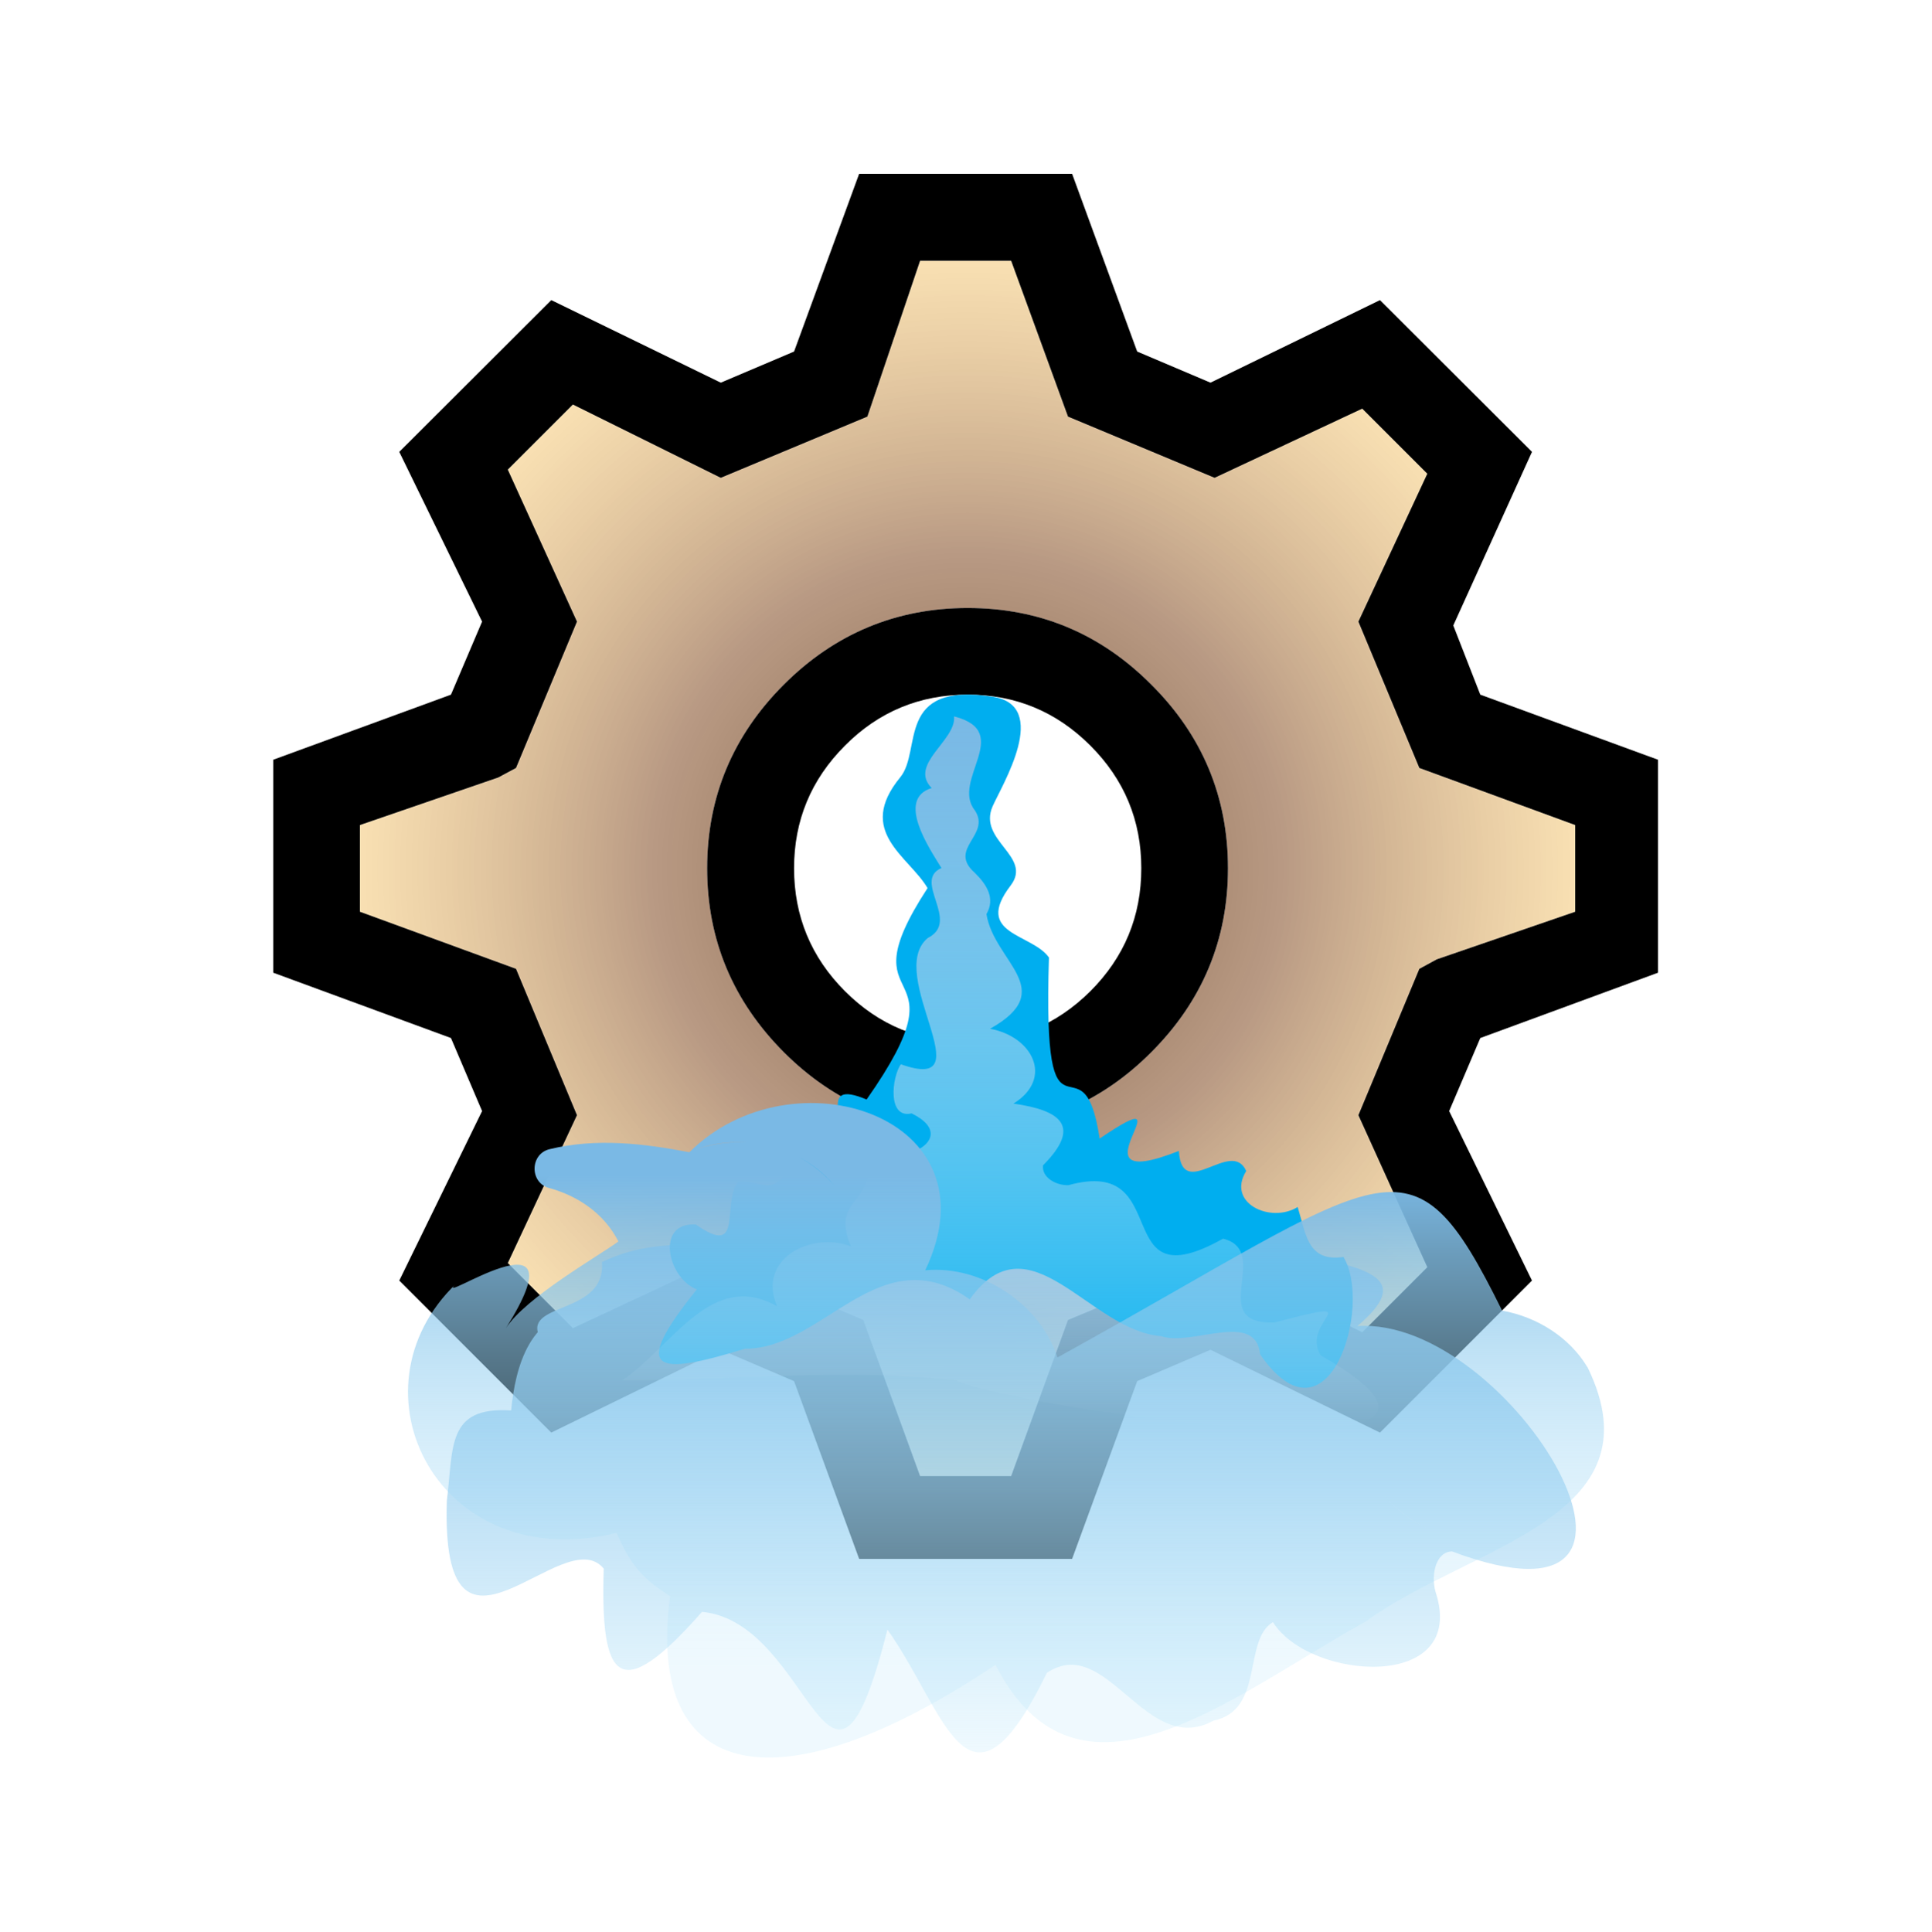
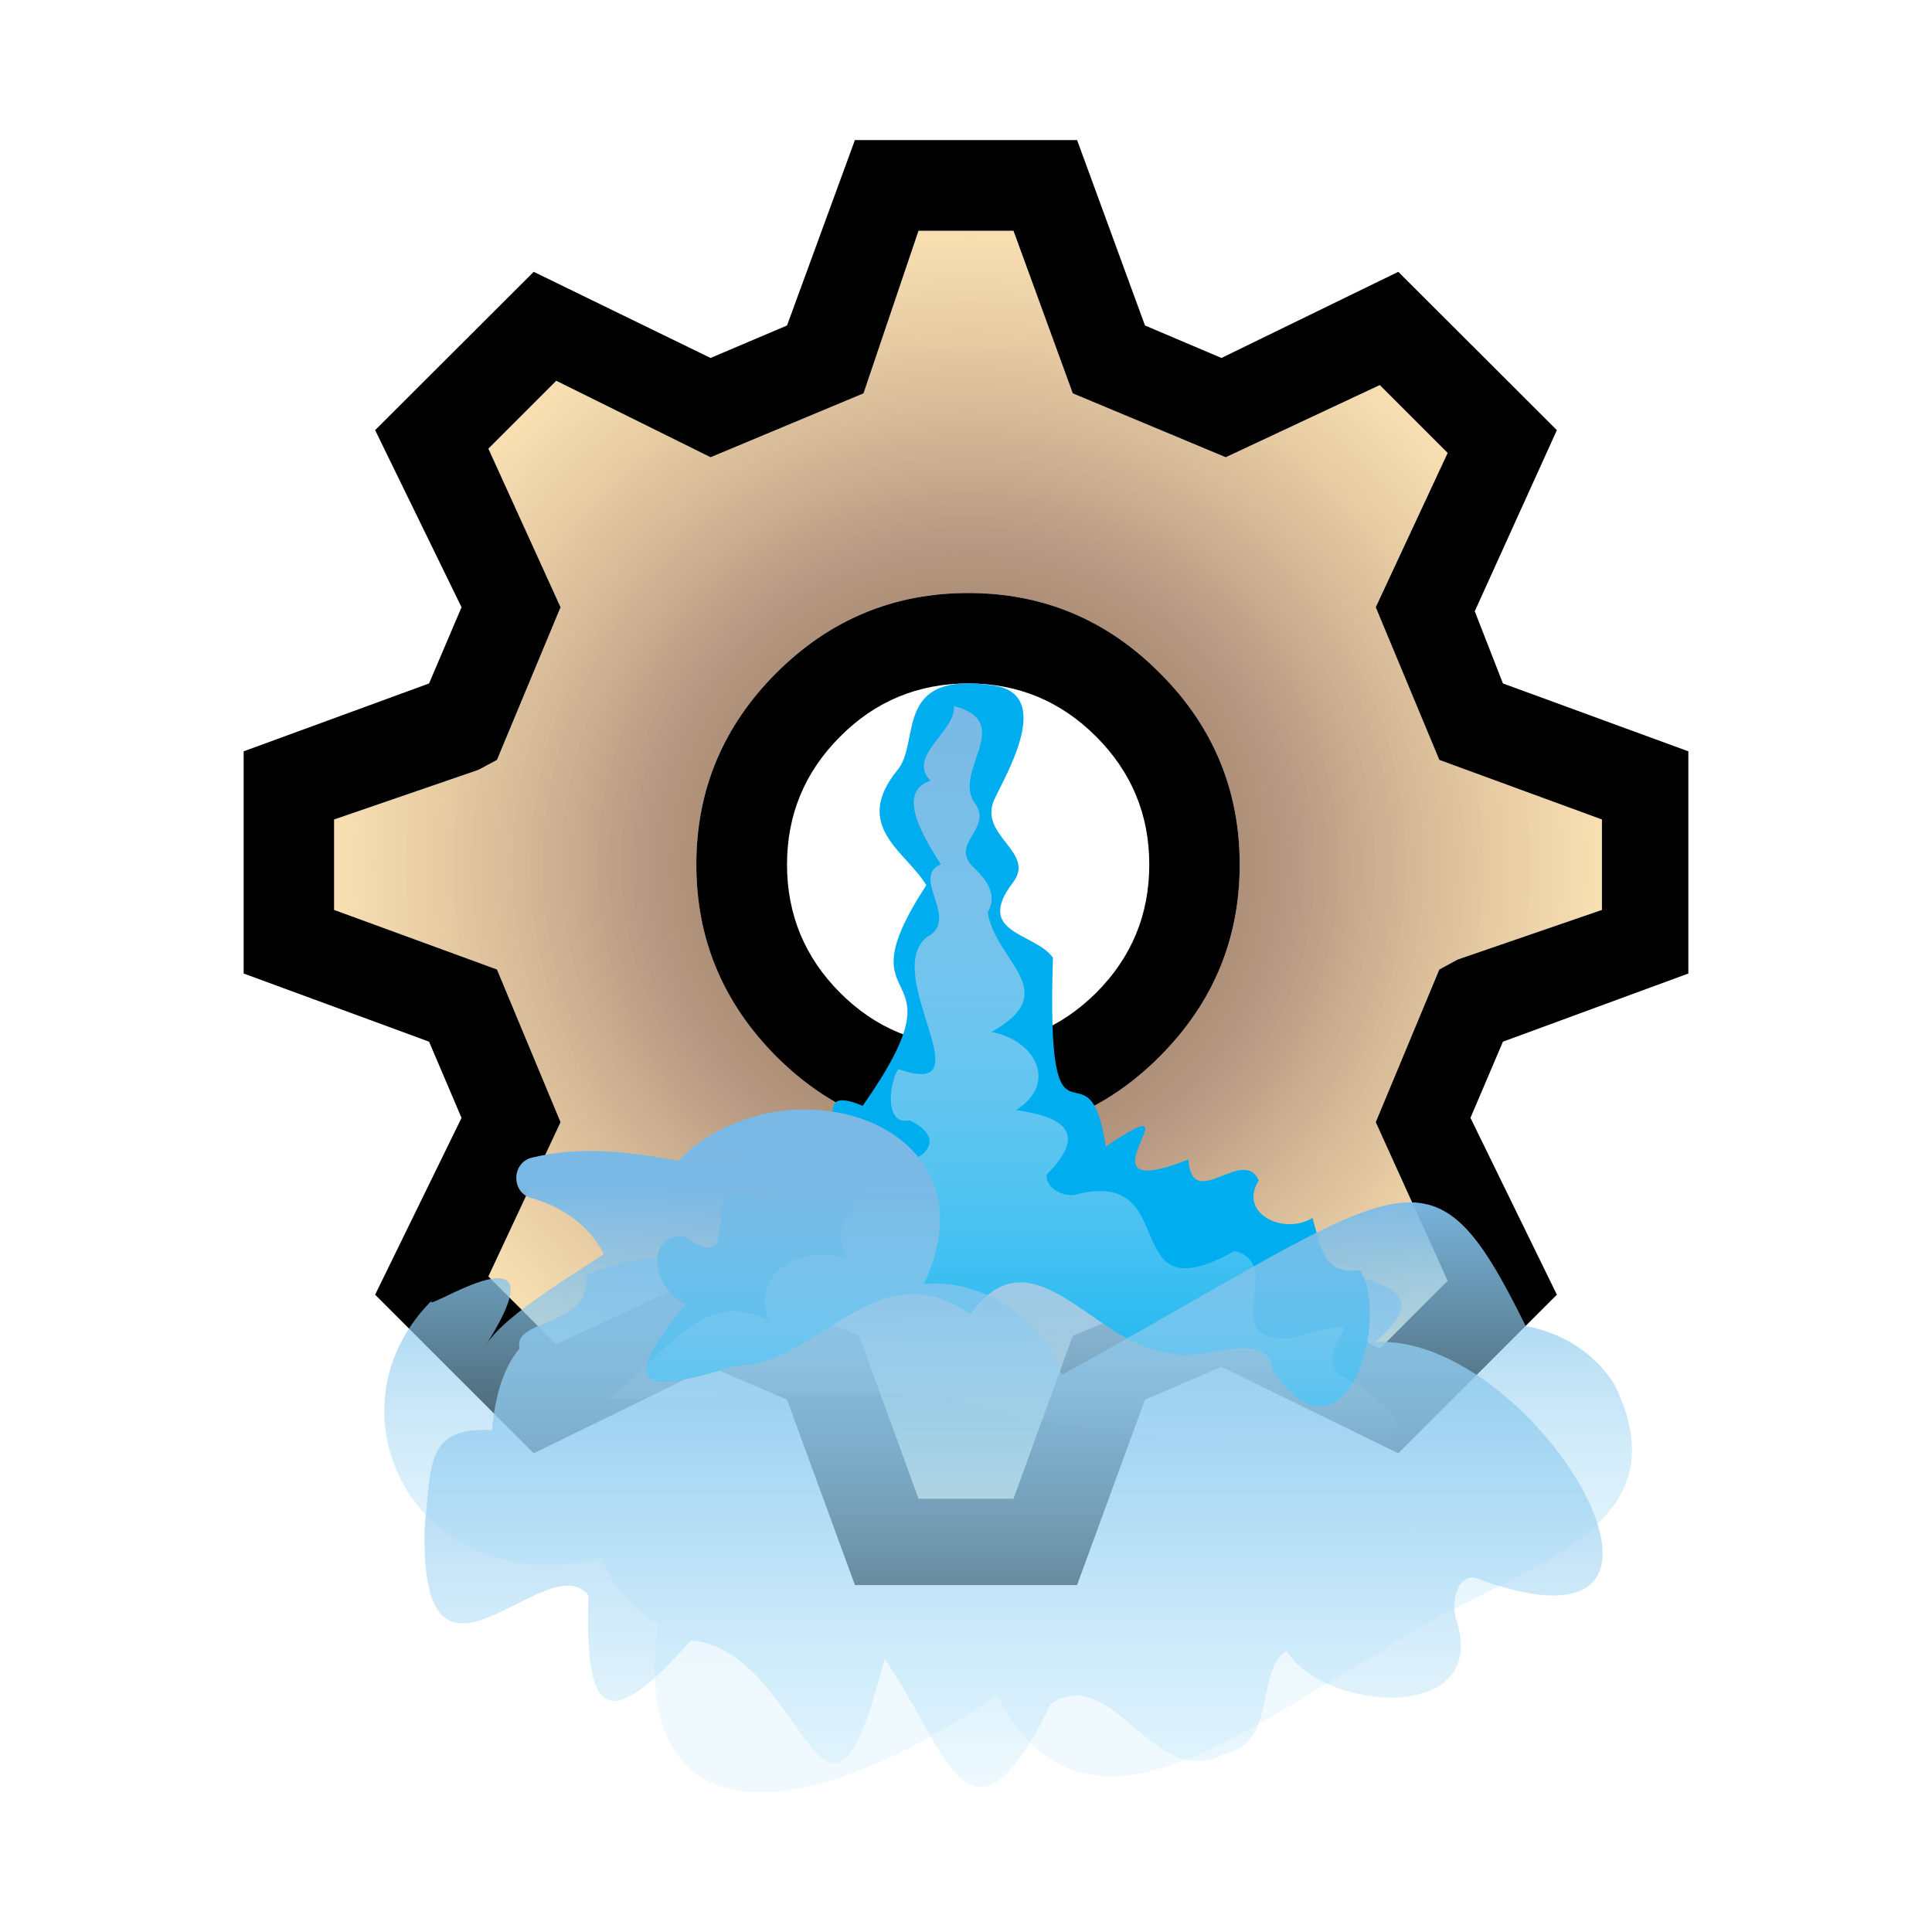
- <svg xmlns="http://www.w3.org/2000/svg" xmlns:xlink="http://www.w3.org/1999/xlink" version="1.1" viewBox="8.057 7.582 75.085 75.085">
+ <svg xmlns="http://www.w3.org/2000/svg" id="wikisink-settings" viewBox="0 0 72 72">
  <defs>
    <style>
-       
- 
-       
- 
-       
- 
-       
- 
-       
- 
-       
- 
-       
- 
-       
- 
-       
- 
-       
- 
-       
- 
-       
- 
-       
- 
-       
- 
-       
- 
-       
- 
-       
- 
-       
- 
-       
- 
-       .st19 {
-         fill: url(#linear-gradient32);
+       .cls-1 {
+         fill: url(#linear-gradient-3);
      }

-       
- 
-       .st21 {
-         fill: url(#linear-gradient34);
+       .cls-2 {
+         fill: url(#linear-gradient-2);
      }

-       
- 
-       
- 
-       .st24 {
-         fill: url(#linear-gradient33);
+       .cls-3 {
+         fill: url(#radial-gradient);
      }

-       
+       .cls-4 {
+         fill: url(#linear-gradient);
+       }

-       
- 
-       
- 
-       
- 
-       
- 
-       
- 
-       
- 
-       
- 
-       
- 
-       
- 
-       
- 
-       
- 
-       
- 
-       
- 
-       
- 
-       
- 
-       
- 
-       
- 
-       
- 
-       
- 
-       
- 
-       
- 
-       
- 
-       
- 
-       
- 
-       
- 
-       
- 
-       
- 
-       
- 
-       
- 
-       
- 
-       
- 
-       
- 
-       
- 
-       .st59 {
+       .cls-5 {
        fill: #00aeef;
      }
- 
-       
- 
-       
- 
-       
- 
-       
- 
-       
- 
-       
- 
-       
- 
-       
- 
-       
- 
-       
- 
-       
- 
-       
- 
-       
- 
-       
- 
-       .st74 {
-         fill: url(#radial-gradient1);
-       }
- 
-       
- 
-       
- 
-       
- 
-       
- 
-       
- 
-       
- 
-       
    </style>
-     <linearGradient id="linear-gradient1" x1="65.97" y1="43.11" x2="56.1" y2="43.11" gradientUnits="userSpaceOnUse">
-       <stop offset="0" stop-color="#000" />
-       <stop offset="1" stop-color="#fff" />
+     <radialGradient id="radial-gradient" cx="36.08" cy="32.23" fx="36.08" fy="32.23" r="23.62" gradientUnits="userSpaceOnUse">
+       <stop offset="0" stop-color="#745339" stop-opacity=".95" />
+       <stop offset=".52" stop-color="#9a6e4e" stop-opacity=".7" />
+       <stop offset="1" stop-color="#f2c066" stop-opacity=".5" />
+     </radialGradient>
+     <linearGradient id="linear-gradient" x1="37.77" y1="43.42" x2="37.77" y2="66.59" gradientUnits="userSpaceOnUse">
+       <stop offset="0" stop-color="#7ab9e5" />
+       <stop offset=".11" stop-color="#7dbbe6" stop-opacity=".95" />
+       <stop offset=".31" stop-color="#85c2e9" stop-opacity=".82" />
+       <stop offset=".57" stop-color="#93ccef" stop-opacity=".61" />
+       <stop offset=".88" stop-color="#a5dbf6" stop-opacity=".32" />
+       <stop offset="1" stop-color="#aee2fa" stop-opacity=".2" />
    </linearGradient>
-     <linearGradient id="linear-gradient13" x1="46.17" y1="30.96" x2="46.17" y2="48.46" gradientUnits="userSpaceOnUse">
+     <linearGradient id="linear-gradient-2" x1="37.34" y1="26.32" x2="37.34" y2="54.03" gradientUnits="userSpaceOnUse">
      <stop offset="0" stop-color="#7ab9e5" />
      <stop offset=".1" stop-color="#82bde6" stop-opacity=".94" />
      <stop offset=".29" stop-color="#97c8ea" stop-opacity=".78" />
      <stop offset=".55" stop-color="#badbf1" stop-opacity=".51" />
      <stop offset=".87" stop-color="#eaf4fa" stop-opacity=".16" />
      <stop offset="1" stop-color="#fff" stop-opacity="0" />
    </linearGradient>
-     <linearGradient id="linear-gradient14" x1="39.55" y1="45.12" x2="76.16" y2="45.12" gradientUnits="userSpaceOnUse">
-       <stop offset="0" stop-color="#4a447f" />
-       <stop offset=".18" stop-color="#474179" />
-       <stop offset=".4" stop-color="#413b69" />
-       <stop offset=".66" stop-color="#36314f" />
-       <stop offset=".93" stop-color="#27232b" />
-       <stop offset="1" stop-color="#231f20" />
-     </linearGradient>
-     <linearGradient id="linear-gradient15" x1="31.83" y1="45.13" x2="47.73" y2="45.13" gradientUnits="userSpaceOnUse">
-       <stop offset="0" stop-color="#706cb2" />
-       <stop offset="1" stop-color="#4a447f" />
-     </linearGradient>
-     <linearGradient id="linear-gradient16" x1="49.52" y1="45.13" x2="54.16" y2="45.13" gradientUnits="userSpaceOnUse">
-       <stop offset="0" stop-color="#2c9f65" />
-       <stop offset=".17" stop-color="#2b9f69" />
-       <stop offset=".35" stop-color="#28a175" />
-       <stop offset=".53" stop-color="#25a489" />
-       <stop offset=".7" stop-color="#1fa8a6" />
-       <stop offset=".88" stop-color="#19adca" />
-       <stop offset="1" stop-color="#14b1e7" />
-     </linearGradient>
-     <linearGradient id="linear-gradient18" x1="20.87" y1="45.09" x2="59.87" y2="45.09" gradientUnits="userSpaceOnUse">
-       <stop offset="0" stop-color="#fff56d" stop-opacity="0" />
-       <stop offset=".06" stop-color="#fff56d" stop-opacity=".15" />
-       <stop offset=".16" stop-color="#fff56d" stop-opacity=".35" />
-       <stop offset=".26" stop-color="#fff56d" stop-opacity=".52" />
-       <stop offset=".37" stop-color="#fff56d" stop-opacity=".67" />
-       <stop offset=".47" stop-color="#fff56d" stop-opacity=".79" />
-       <stop offset=".59" stop-color="#fff56d" stop-opacity=".88" />
-       <stop offset=".71" stop-color="#fff56d" stop-opacity=".95" />
-       <stop offset=".84" stop-color="#fff56d" stop-opacity=".99" />
-       <stop offset="1" stop-color="#fff56d" />
-     </linearGradient>
-     <linearGradient id="linear-gradient22" x1="29.64" y1="26.56" x2="29.64" y2="63.68" gradientUnits="userSpaceOnUse">
-       <stop offset="0" stop-color="#af9e90" />
-       <stop offset="1" stop-color="#fffded" />
-     </linearGradient>
-     <linearGradient id="linear-gradient23" x1="51.95" y1="52.12" x2="59.85" y2="52.12" gradientUnits="userSpaceOnUse">
-       <stop offset="0" stop-color="#00a651" />
-       <stop offset="1" stop-color="#e3e4df" />
-     </linearGradient>
-     <linearGradient id="linear-gradient24" x1="46.28" y1="58.99" x2="50.02" y2="55.86" gradientUnits="userSpaceOnUse">
-       <stop offset="0" stop-color="#000" />
-       <stop offset=".07" stop-color="#161616" />
-       <stop offset=".26" stop-color="#545452" />
-       <stop offset=".44" stop-color="#878784" />
-       <stop offset=".61" stop-color="#aeafab" />
-       <stop offset=".77" stop-color="#cbccc7" />
-       <stop offset=".9" stop-color="#dcddd8" />
-       <stop offset="1" stop-color="#e3e4df" />
-     </linearGradient>
-     <linearGradient id="linear-gradient25" x1="48.97" y1="63.68" x2="48.97" y2="33.3" gradientUnits="userSpaceOnUse">
-       <stop offset="0" stop-color="#f0eedf" />
-       <stop offset=".16" stop-color="#eae8d9" />
-       <stop offset=".38" stop-color="#dad8cb" />
-       <stop offset=".61" stop-color="#c0bfb3" />
-       <stop offset=".86" stop-color="#9c9b92" />
-       <stop offset="1" stop-color="#85857d" />
-     </linearGradient>
-     <radialGradient id="radial-gradient1" cx="45.68" cy="41.35" fx="45.68" fy="41.35" r="23.62" gradientUnits="userSpaceOnUse">
-       <stop offset="0" stop-color="#745339" stop-opacity=".95" />
-       <stop offset=".52" stop-color="#9a6e4e" stop-opacity=".7" />
-       <stop offset="1" stop-color="#f2c066" stop-opacity=".5" />
-     </radialGradient>
-     <linearGradient id="linear-gradient32" x1="47.37" y1="52.54" x2="47.37" y2="75.71" gradientUnits="userSpaceOnUse">
-       <stop offset="0" stop-color="#7ab9e5" />
-       <stop offset=".11" stop-color="#7dbbe6" stop-opacity=".95" />
-       <stop offset=".31" stop-color="#85c2e9" stop-opacity=".82" />
-       <stop offset=".57" stop-color="#93ccef" stop-opacity=".61" />
-       <stop offset=".88" stop-color="#a5dbf6" stop-opacity=".32" />
-       <stop offset="1" stop-color="#aee2fa" stop-opacity=".2" />
-     </linearGradient>
-     <linearGradient id="linear-gradient33" x1="46.94" y1="35.44" x2="46.94" y2="63.15" xlink:href="#linear-gradient13" />
-     <linearGradient id="linear-gradient34" x1="47.16" y1="53.3" x2="47.16" y2="72.46" gradientUnits="userSpaceOnUse">
+     <linearGradient id="linear-gradient-3" x1="37.56" y1="44.18" x2="37.56" y2="63.34" gradientUnits="userSpaceOnUse">
      <stop offset="0" stop-color="#7ab9e5" />
      <stop offset=".16" stop-color="#86c3ea" stop-opacity=".8" />
      <stop offset=".36" stop-color="#94ceef" stop-opacity=".59" />
      <stop offset=".55" stop-color="#9fd6f4" stop-opacity=".42" />
      <stop offset=".73" stop-color="#a7dcf7" stop-opacity=".3" />
      <stop offset=".88" stop-color="#ace0f9" stop-opacity=".23" />
      <stop offset="1" stop-color="#aee2fa" stop-opacity=".2" />
    </linearGradient>
  </defs>
-   <g id="wikisink-settings">
-     <g>
-       <g>
-         <path class="st74" d="M69.3,39.66v3.37l-5.38,1.85-.68.37-2.37,5.69,2.68,5.91-2.53,2.53-5.74-2.85-5.7,2.37-2.21,6.07h-3.54l-2.21-6.07-5.54-2.37-5.75,2.69-2.53-2.53,2.69-5.75-2.37-5.69-6.07-2.22v-3.37l5.38-1.85.69-.37,2.37-5.69-2.69-5.91,2.53-2.53,5.75,2.85,5.7-2.38,2.05-6.06h3.54l2.21,6.06,5.7,2.38,5.74-2.69,2.53,2.53-2.68,5.75,2.37,5.69,6.06,2.22ZM55.8,41.34c0-2.77-.99-5.16-2.98-7.14-1.98-1.99-4.37-2.98-7.14-2.98s-5.16.99-7.15,2.98-2.98,4.37-2.98,7.14,1,5.16,2.98,7.15c1.99,1.99,4.37,2.98,7.15,2.98s5.16-.99,7.14-2.98c1.99-1.99,2.98-4.37,2.98-7.15Z" />
-         <path d="M72.52,37.12v8.28l-6.91,2.54-1.21,2.84,3.22,6.59-5.91,5.91-6.59-3.22-2.85,1.22-2.53,6.91h-8.28l-2.53-6.91-2.85-1.22-6.59,3.22-5.91-5.91,3.22-6.59-1.21-2.84-6.91-2.54v-8.28l6.91-2.53,1.21-2.84-3.22-6.6,5.91-5.9,6.59,3.21,2.85-1.21,2.53-6.91h8.28l2.53,6.91,2.85,1.21,6.59-3.21,5.91,5.9-3.06,6.75,1.05,2.69,6.91,2.53ZM69.3,43.03v-3.37l-6.06-2.22-2.37-5.69,2.68-5.75-2.53-2.53-5.74,2.69-5.7-2.38-2.21-6.06h-3.54l-2.05,6.06-5.7,2.38-5.75-2.85-2.53,2.53,2.69,5.91-2.37,5.69-.69.37-5.38,1.85v3.37l6.07,2.22,2.37,5.69-2.69,5.75,2.53,2.53,5.75-2.69,5.54,2.37,2.21,6.07h3.54l2.21-6.07,5.7-2.37,5.74,2.85,2.53-2.53-2.68-5.91,2.37-5.69.68-.37,5.38-1.85Z" />
-         <path d="M52.82,34.2c1.99,1.98,2.98,4.37,2.98,7.14s-.99,5.16-2.98,7.15c-1.98,1.99-4.37,2.98-7.14,2.98s-5.16-.99-7.15-2.98c-1.98-1.99-2.98-4.37-2.98-7.15s1-5.16,2.98-7.14,4.37-2.98,7.15-2.98,5.16.99,7.14,2.98ZM52.43,41.34c0-1.86-.66-3.45-1.98-4.77s-2.91-1.98-4.77-1.98-3.46.66-4.77,1.98c-1.32,1.32-1.98,2.91-1.98,4.77s.66,3.46,1.98,4.78,2.9,1.97,4.77,1.97,3.45-.66,4.77-1.97c1.32-1.32,1.98-2.91,1.98-4.78Z" />
-       </g>
-       <g>
-         <path class="st19" d="M30.89,58.54c-2.22-.01-2.8,2.18-2.96,3.88-2.51-.16-2.24,1.41-2.5,3.51-.25,7.65,4.52.71,6.1,2.64-.14,4.4.61,5.33,3.82,1.68,4.33.41,4.95,9.62,7.21.69,2.29,3.22,3.12,7.99,6.2,1.68,2.35-1.56,3.83,3.32,6.48,1.86,1.99-.41,1.13-3.14,2.31-3.83,1.42,2.28,7.6,2.72,6.32-1.18-.18-.63-.01-1.55.64-1.57,9.97,3.74,2.3-9.17-3.68-8.76,4.26-3.61-6.31-1.59-9.61-6.42-2.15.93-4.2,1.34-6.22-.17-2.25,1.46-3.25,2.11-6.16,1.15-3.03,3.39-4.35,1.51-7.38,2.95.16,2.03-2.96,1.56-2.46,2.83" />
-         <path class="st59" d="M60.3,56.45c-1.4.21-1.46-.86-1.79-1.94-1.05.65-2.78-.15-2-1.4-.58-1.3-2.49,1.23-2.62-.78-4.55,1.8.69-3.04-3.08-.48-.65-4.36-2.23,1.21-1.97-7.04-.66-.94-2.95-.89-1.49-2.8.87-1.14-1.29-1.74-.7-3.08.36-.82,2.27-3.91,0-4.26-3.8-.58-2.73,2.08-3.59,3.13-1.74,2.12.32,3.06,1.06,4.31-3.32,5.09,1.66,2.48-2.37,8.22-2.03-.85-.57,1.16-1.11,1.87-1.17-.68-2.84-.99-2.02.97-.62.91-1.02.28-1.86.35-.67.85.24,3-1.65,1.67-1.6-.1-1.08,2.11.04,2.52-2.64,3.28-1.56,3.36,1.87,2.31,3.05.02,5.24-4.39,8.74-1.92,2.34-3.27,4.65,1.22,7.44,1.43,1.17.42,3.68-1.02,3.85.71,2.66,3.84,4.38-1.87,3.25-3.77Z" />
-         <path class="st24" d="M45.15,35.44c.09.93-1.78,1.86-.87,2.78-1.39.43-.1,2.33.38,3.11-1.14.5.76,2.07-.53,2.72-1.7,1.41,2.28,6.09-1.05,4.91-.35.51-.53,2.13.42,1.91,2.2,1.08-1.1,2.49-2.1.94,1.32,2.66-1.19,2.06-.26,4.23-1.57-.59-3.66.5-2.87,2.33-2.55-1.44-4.05,1.54-6.02,2.88,4.52.01,8.5-.5,12.96,0,2.19,1.03,23.24,4.21,14.2-.97-.85-1.34,2.11-2.31-1.8-1.28-2.7.09-.06-2.77-2-3.26-4.5,2.52-1.83-3.23-6.01-2.08-.48.02-1.05-.3-.99-.77,1.51-1.52.7-2.14-1.15-2.4,1.58-.98.74-2.61-.91-2.91,2.71-1.52.15-2.6-.14-4.46.35-.6.02-1.14-.45-1.6-1.08-.95.64-1.46,0-2.43-.94-1.17,1.53-3.04-.79-3.65Z" />
-         <path class="st21" d="M69.77,60.73c-.69-1.15-1.95-1.95-3.31-2.19-3.61-7.31-4.3-5.35-17.29,1.82-.67-2.07-2.94-3.6-5.14-3.39,2.86-6-5.17-8.57-9.17-4.59-1.79-.34-3.61-.56-5.43-.12-.77.18-.79,1.3-.03,1.51,1.11.3,2.14.98,2.7,2.08-.75.55-3.63,2.19-4.38,3.38,3.16-5-3.02-.7-1.92-1.75-4.34,4.15-.71,11.4,6.23,9.7.54,1.25,1.02,1.79,2.08,2.46-.97,7.28,4.25,8.3,12.65,2.67,3.22,6.28,9.15,1.23,14.42-1.7,4.03-2.93,11.46-4,8.6-9.87ZM40.52,53.71c-.4-.48-.89-.87-1.44-1.16.54.28,1.03.66,1.44,1.16ZM37.09,52c-.66-.04-1.33.05-1.97.27.6-.22,1.28-.32,1.97-.27ZM61.88,65.71s0,0,0,0c.45.55,1.01.98,1.64,1.28-.61-.28-1.18-.7-1.64-1.28Z" />
-       </g>
-     </g>
+   <g>
+     <path class="cls-3" d="M59.7,30.54v3.37l-5.38,1.85-.68.37-2.37,5.69,2.68,5.91-2.53,2.53-5.74-2.85-5.7,2.37-2.21,6.07h-3.54l-2.21-6.07-5.54-2.37-5.75,2.69-2.53-2.53,2.69-5.75-2.37-5.69-6.07-2.22v-3.37l5.38-1.85.69-.37,2.37-5.69-2.69-5.91,2.53-2.53,5.75,2.85,5.7-2.38,2.05-6.06h3.54l2.21,6.06,5.7,2.38,5.74-2.69,2.53,2.53-2.68,5.75,2.37,5.69,6.06,2.22ZM46.2,32.22c0-2.77-.99-5.16-2.98-7.14-1.98-1.99-4.37-2.98-7.14-2.98s-5.16.99-7.15,2.98-2.98,4.37-2.98,7.14,1,5.16,2.98,7.15c1.99,1.99,4.37,2.98,7.15,2.98s5.16-.99,7.14-2.98c1.99-1.99,2.98-4.37,2.98-7.15Z" />
+     <path d="M62.92,28v8.28l-6.91,2.54-1.21,2.84,3.22,6.59-5.91,5.91-6.59-3.22-2.85,1.22-2.53,6.91h-8.28l-2.53-6.91-2.85-1.22-6.59,3.22-5.91-5.91,3.22-6.59-1.21-2.84-6.91-2.54v-8.28l6.91-2.53,1.21-2.84-3.22-6.6,5.91-5.9,6.59,3.21,2.85-1.21,2.53-6.91h8.28l2.53,6.91,2.85,1.21,6.59-3.21,5.91,5.9-3.06,6.75,1.05,2.69,6.91,2.53ZM59.7,33.91v-3.37l-6.06-2.22-2.37-5.69,2.68-5.75-2.53-2.53-5.74,2.69-5.7-2.38-2.21-6.06h-3.54l-2.05,6.06-5.7,2.38-5.75-2.85-2.53,2.53,2.69,5.91-2.37,5.69-.69.37-5.38,1.85v3.37l6.07,2.22,2.37,5.69-2.69,5.75,2.53,2.53,5.75-2.69,5.54,2.37,2.21,6.07h3.54l2.21-6.07,5.7-2.37,5.74,2.85,2.53-2.53-2.68-5.91,2.37-5.69.68-.37,5.38-1.85Z" />
+     <path d="M43.22,25.08c1.99,1.98,2.98,4.37,2.98,7.14s-.99,5.16-2.98,7.15c-1.98,1.99-4.37,2.98-7.14,2.98s-5.16-.99-7.15-2.98c-1.98-1.99-2.98-4.37-2.98-7.15s1-5.16,2.98-7.14,4.37-2.98,7.15-2.98,5.16.99,7.14,2.98ZM42.83,32.22c0-1.86-.66-3.45-1.98-4.77s-2.91-1.98-4.77-1.98-3.46.66-4.77,1.98c-1.32,1.32-1.98,2.91-1.98,4.77s.66,3.46,1.98,4.78,2.9,1.97,4.77,1.97,3.45-.66,4.77-1.97c1.32-1.32,1.98-2.91,1.98-4.78Z" />
+   </g>
+   <g>
+     <path class="cls-4" d="M21.29,49.42c-2.22-.01-2.8,2.18-2.96,3.88-2.51-.16-2.24,1.41-2.5,3.51-.25,7.65,4.52.71,6.1,2.64-.14,4.4.61,5.33,3.82,1.68,4.33.41,4.95,9.62,7.21.69,2.29,3.22,3.12,7.99,6.2,1.68,2.35-1.56,3.83,3.32,6.48,1.86,1.99-.41,1.13-3.14,2.31-3.83,1.42,2.28,7.6,2.72,6.32-1.18-.18-.63-.01-1.55.64-1.57,9.97,3.74,2.3-9.17-3.68-8.76,4.26-3.61-6.31-1.59-9.61-6.42-2.15.93-4.2,1.34-6.22-.17-2.25,1.46-3.25,2.11-6.16,1.15-3.03,3.39-4.35,1.51-7.38,2.95.16,2.03-2.96,1.56-2.46,2.83" />
+     <path class="cls-5" d="M50.7,47.33c-1.4.21-1.46-.86-1.79-1.94-1.05.65-2.78-.15-2-1.4-.58-1.3-2.49,1.23-2.62-.78-4.55,1.8.69-3.04-3.08-.48-.65-4.36-2.23,1.21-1.97-7.04-.66-.94-2.95-.89-1.49-2.8.87-1.14-1.29-1.74-.7-3.08.36-.82,2.27-3.91,0-4.26-3.8-.58-2.73,2.08-3.59,3.13-1.74,2.12.32,3.06,1.06,4.31-3.32,5.09,1.66,2.48-2.37,8.22-2.03-.85-.57,1.16-1.11,1.87-1.17-.68-2.84-.99-2.02.97-.62.91-1.02.28-1.86.35-.67.85.24,3-1.65,1.67-1.6-.1-1.08,2.11.04,2.52-2.64,3.28-1.56,3.36,1.87,2.31,3.05.02,5.24-4.39,8.74-1.92,2.34-3.27,4.65,1.22,7.44,1.43,1.17.42,3.68-1.02,3.85.71,2.66,3.84,4.38-1.87,3.25-3.77Z" />
+     <path class="cls-2" d="M35.55,26.32c.09.93-1.78,1.86-.87,2.78-1.39.43-.1,2.33.38,3.11-1.14.5.76,2.07-.53,2.72-1.7,1.41,2.28,6.09-1.05,4.91-.35.51-.53,2.13.42,1.91,2.2,1.08-1.1,2.49-2.1.94,1.32,2.66-1.19,2.06-.26,4.23-1.57-.59-3.66.5-2.87,2.33-2.55-1.44-4.05,1.54-6.02,2.88,4.52.01,8.5-.5,12.96,0,2.19,1.03,23.24,4.21,14.2-.97-.85-1.34,2.11-2.31-1.8-1.28-2.7.09-.06-2.77-2-3.26-4.5,2.52-1.83-3.23-6.01-2.08-.48.02-1.05-.3-.99-.77,1.51-1.52.7-2.14-1.15-2.4,1.58-.98.74-2.61-.91-2.91,2.71-1.52.15-2.6-.14-4.46.35-.6.02-1.14-.45-1.6-1.08-.95.64-1.46,0-2.43-.94-1.17,1.53-3.04-.79-3.65Z" />
+     <path class="cls-1" d="M60.17,51.61c-.69-1.15-1.95-1.95-3.31-2.19-3.61-7.31-4.3-5.35-17.29,1.82-.67-2.07-2.94-3.6-5.14-3.39,2.86-6-5.17-8.57-9.17-4.59-1.79-.34-3.61-.56-5.43-.12-.77.18-.79,1.3-.03,1.51,1.11.3,2.14.98,2.7,2.08-.75.55-3.63,2.19-4.38,3.38,3.16-5-3.02-.7-1.92-1.75-4.34,4.15-.71,11.4,6.23,9.7.54,1.25,1.02,1.79,2.08,2.46-.97,7.28,4.25,8.3,12.65,2.67,3.22,6.28,9.15,1.23,14.42-1.7,4.03-2.93,11.46-4,8.6-9.87ZM30.92,44.59c-.4-.48-.89-.87-1.44-1.16.54.28,1.03.66,1.44,1.16ZM27.49,42.88c-.66-.04-1.33.05-1.97.27.6-.22,1.28-.32,1.97-.27ZM52.28,56.59s0,0,0,0c.45.55,1.01.98,1.64,1.28-.61-.28-1.18-.7-1.64-1.28Z" />
  </g>
</svg>
